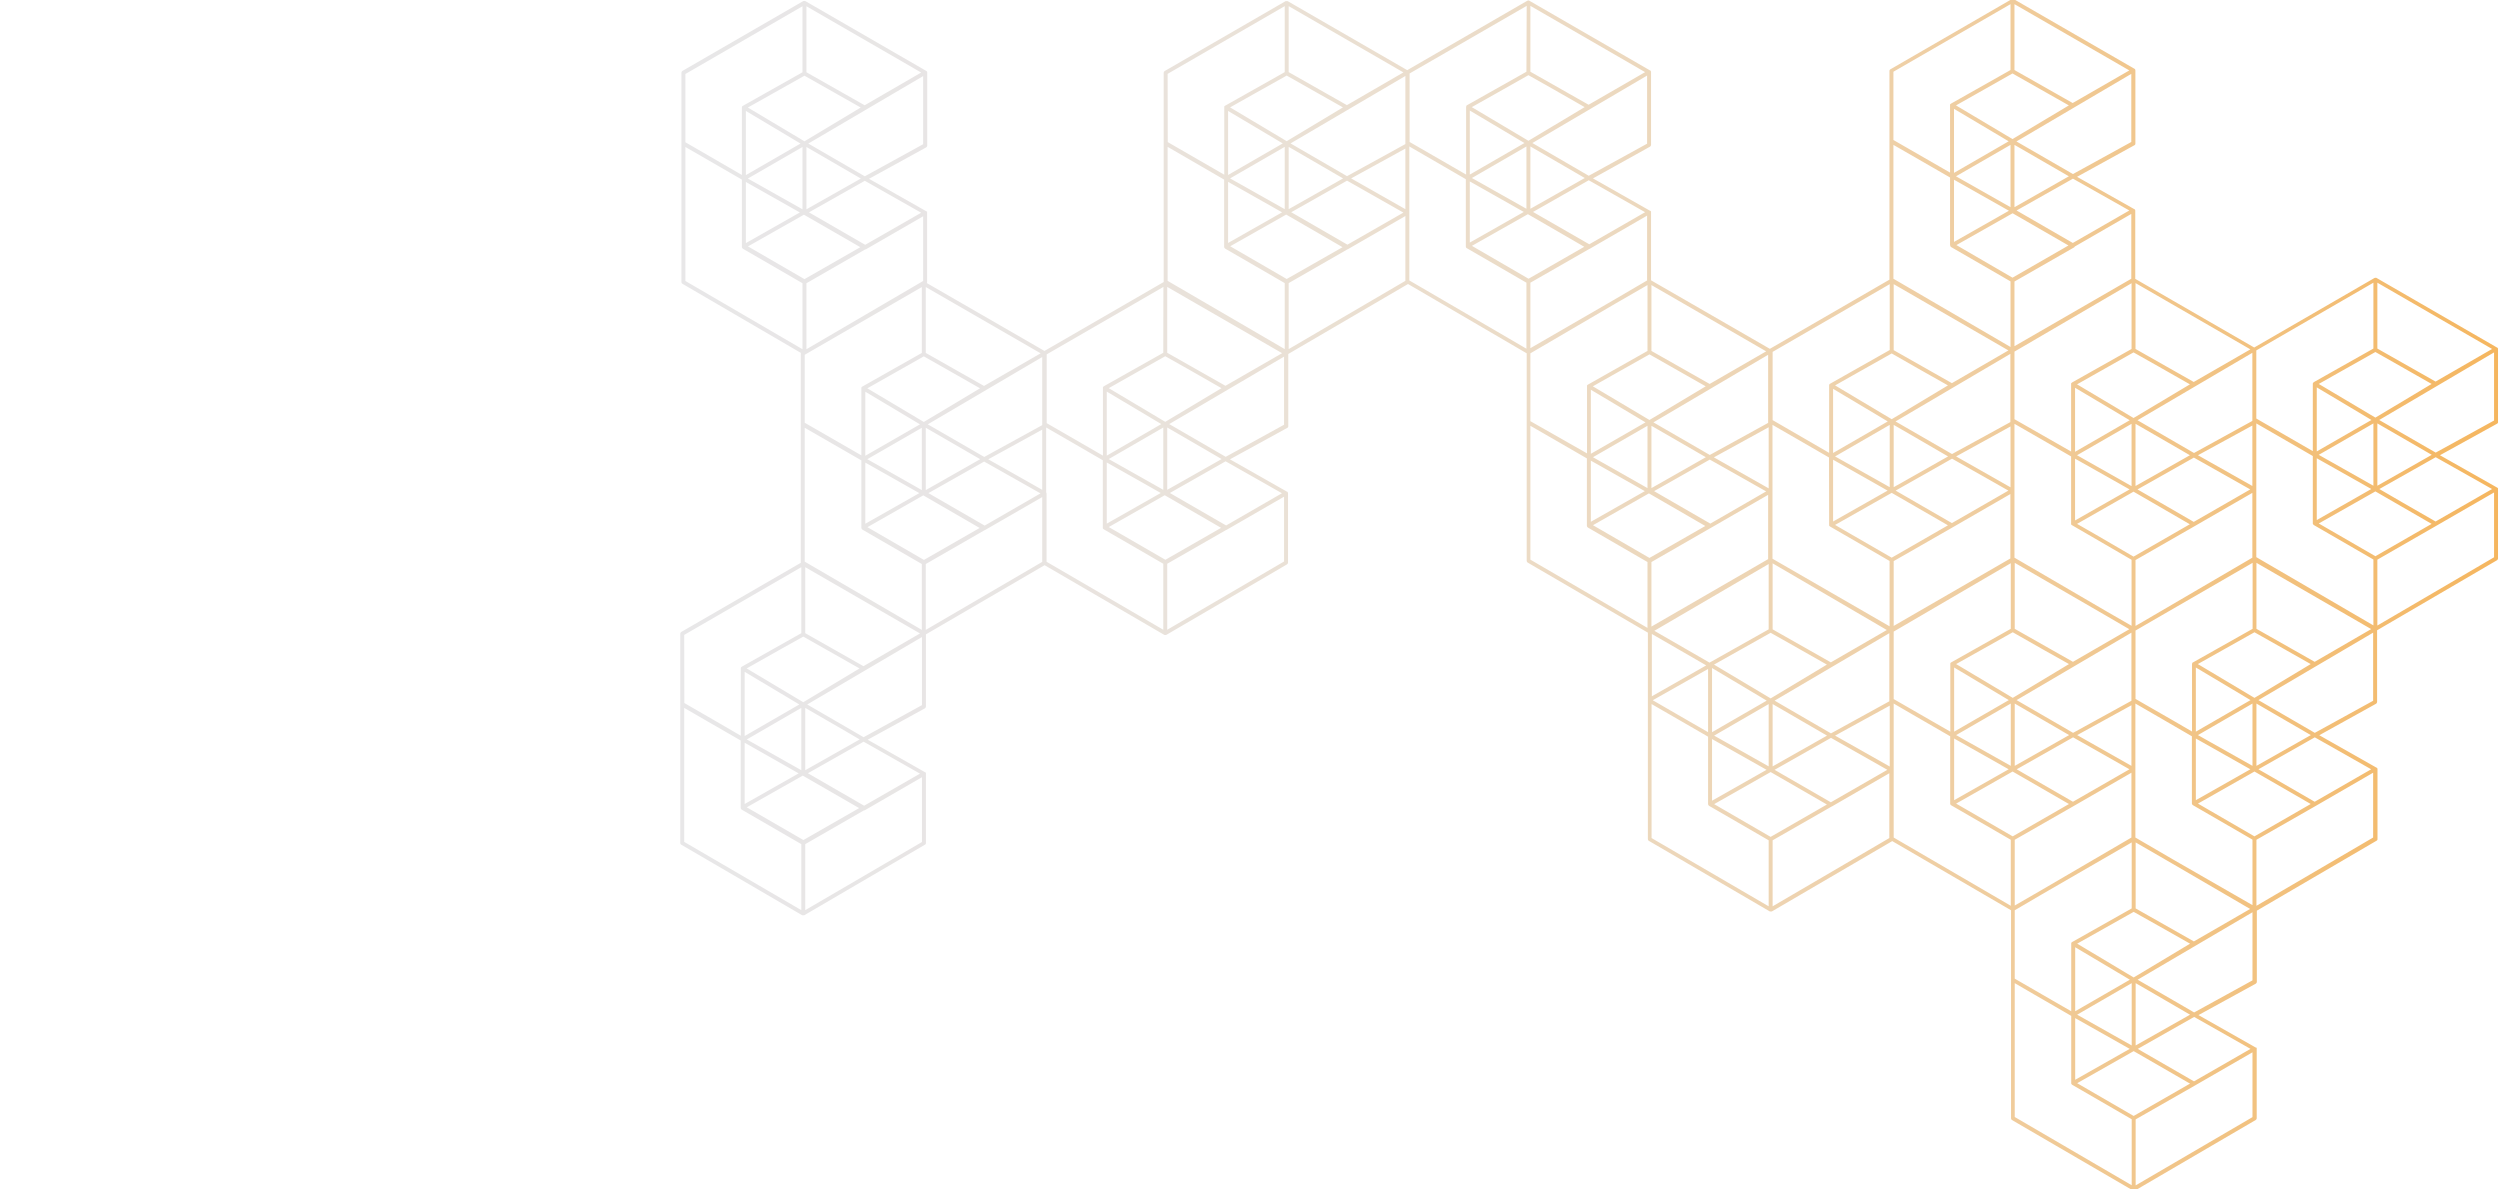
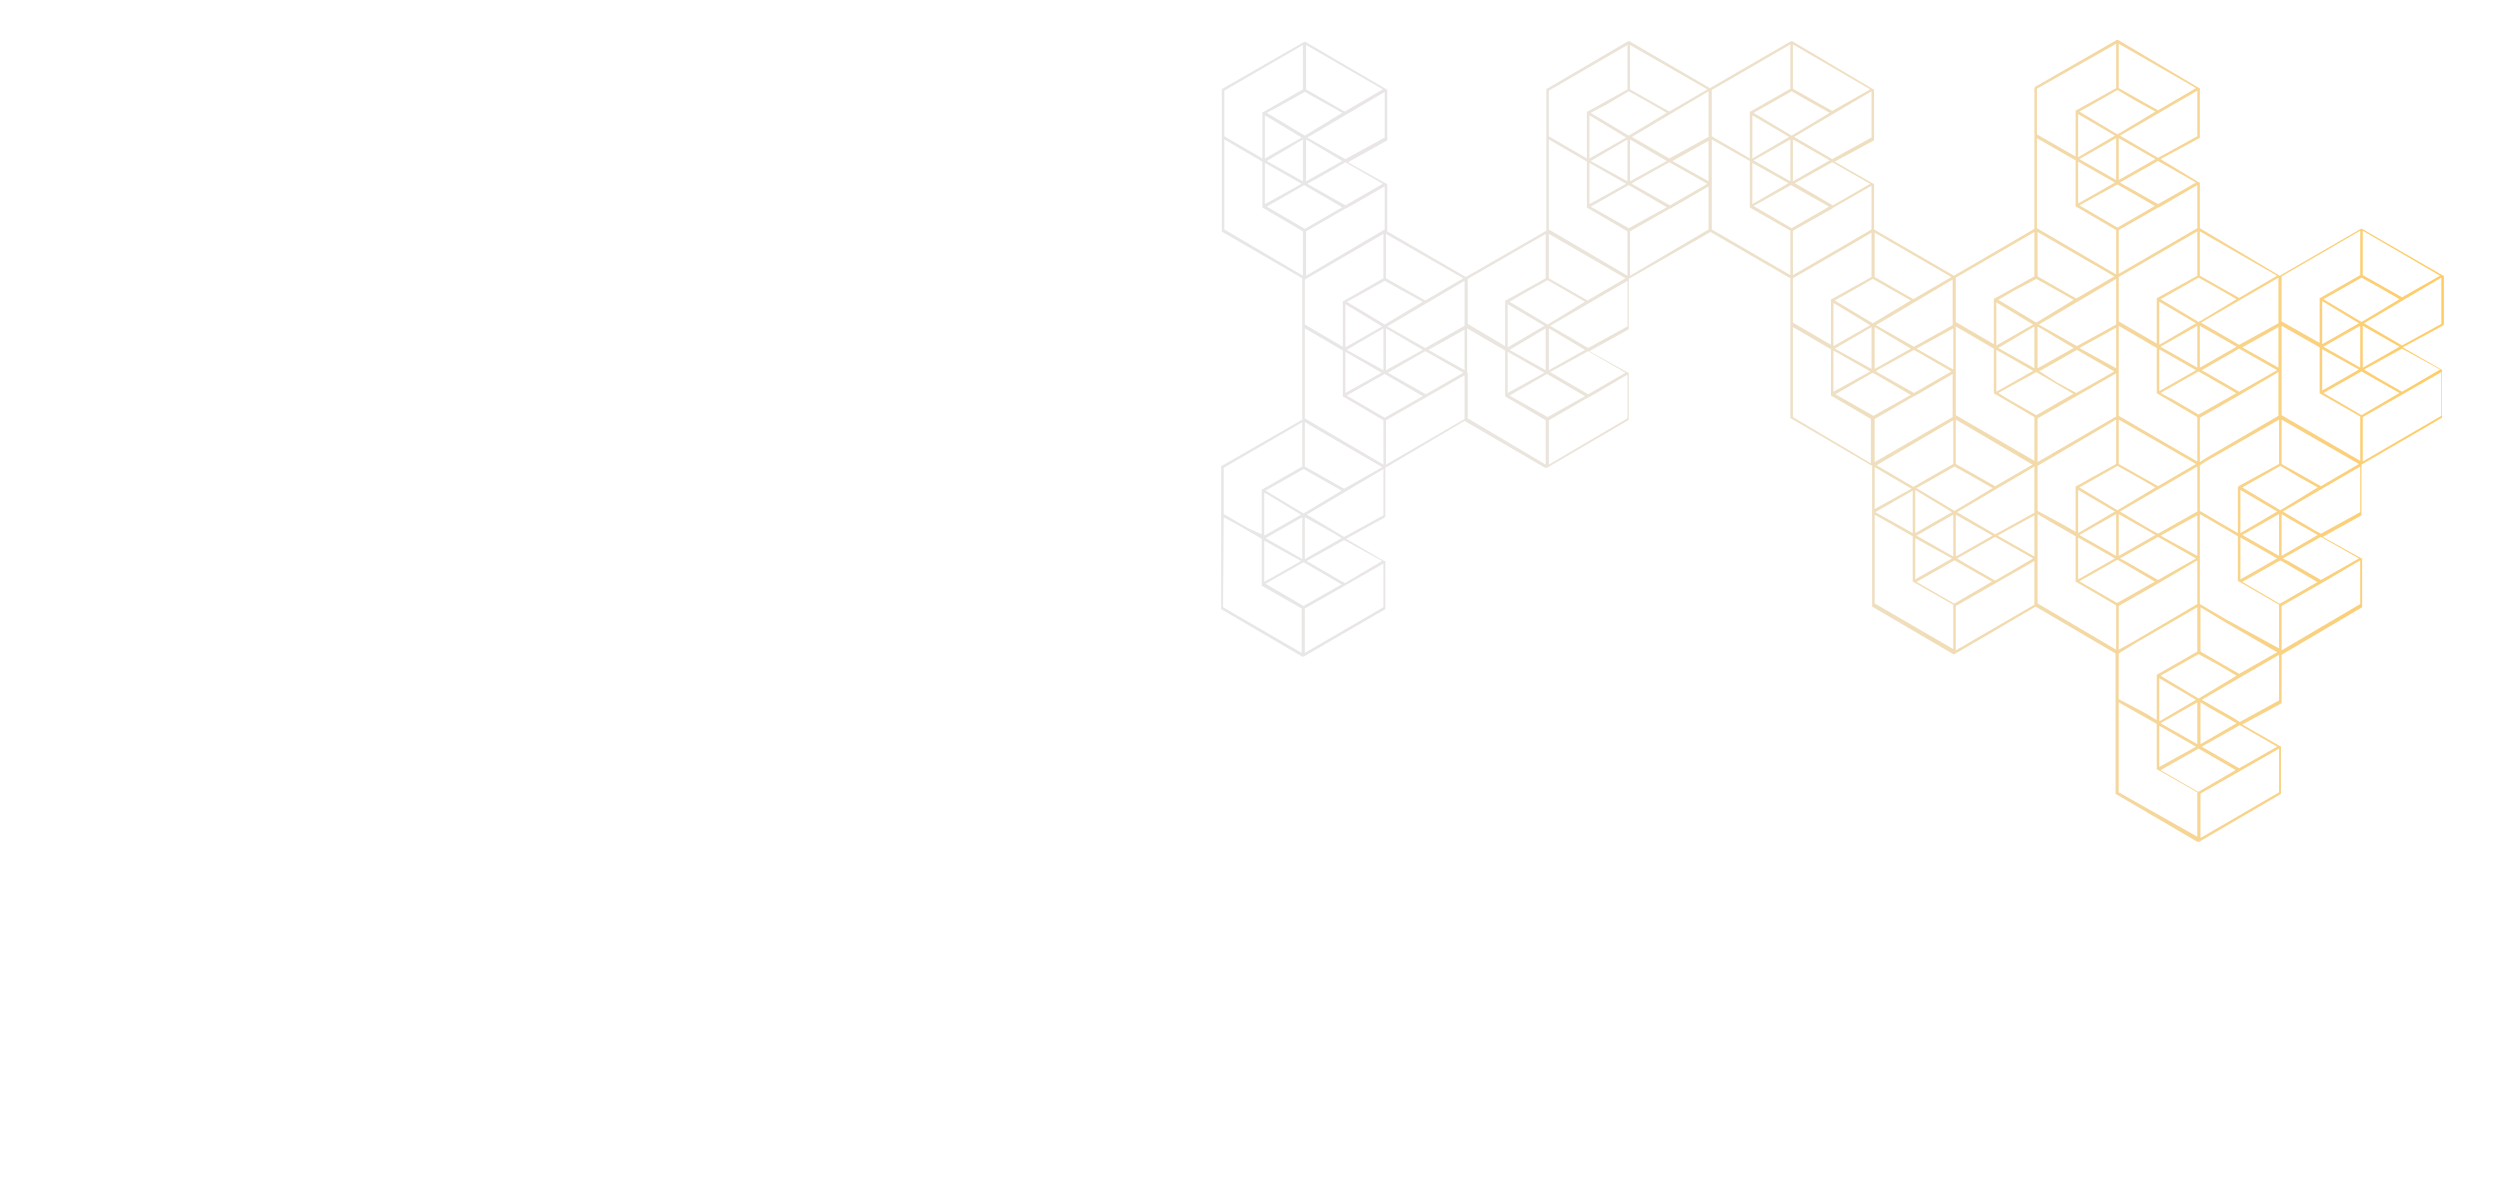
- <svg xmlns="http://www.w3.org/2000/svg" width="26.3in" height="1200" viewBox="0 0 1893.8 900">
+ <svg xmlns="http://www.w3.org/2000/svg" id="Layer_2" data-name="Layer 2" width="5.4in" height="2.6in" viewBox="0 0 390.7 189.9">
  <defs>
-     <linearGradient id="a" x1="515.3" x2="1892.31" y1="450.49" y2="450.49" gradientUnits="userSpaceOnUse">
+     <linearGradient id="linear-gradient" x1="190.78" y1="69.56" x2="383.72" y2="69.56" gradientUnits="userSpaceOnUse">
      <stop offset="0" stop-color="#e8e7e8" />
-       <stop offset=".16" stop-color="#e8e5e4" />
-       <stop offset=".33" stop-color="#eae1d6" />
-       <stop offset=".51" stop-color="#ecd9c0" />
-       <stop offset=".7" stop-color="#efcea2" />
-       <stop offset=".89" stop-color="#f2c07b" />
-       <stop offset="1" stop-color="#f5b65f" />
+       <stop offset="0.16" stop-color="#e9e6e4" />
+       <stop offset="0.34" stop-color="#ebe3d6" />
+       <stop offset="0.53" stop-color="#efdfc0" />
+       <stop offset="0.72" stop-color="#f4d8a2" />
+       <stop offset="0.91" stop-color="#fbd07b" />
+       <stop offset="1" stop-color="#fc6" />
    </linearGradient>
  </defs>
-   <path fill="url(#a)" d="M1892.3 319.4v-55.5h-.1c0-.1-.1-.2-.1-.3h-.1c-.1-.1-.1-.1-.1-.2l-.3-.2h-.1l-91.4-52.8h-1l-.5.2-91 52.6-90.1-52v-52c-.1 0-.1-.1-.1-.2a.3.3 0 0 1-.1-.2v-.2h-.3l-.2-.2-43.4-24.5 43.4-23.9a1.3 1.3 0 0 0 .8-1.3V53.3c0-.2 0-.3-.1-.4v-.2c-.1 0-.1-.1-.1-.2a.1.1 0 0 1-.1-.1l-.2-.2-.2-.2h-.1L1525.3-.8h-1l-.5.2-91.7 53a1.4 1.4 0 0 0-.8 1.3v158.1l-90.6 52.4-90-51.9v-52c0-.1-.1-.1-.1-.2v-.2h-.1c0-.1-.1-.1-.1-.2h-.3l-43.4-24.6L1250 111a1.7 1.7 0 0 0 .7-1.3V54.2c0-.1-.1-.1-.1-.2s0-.1-.1-.2v-.2h-.1c-.1-.1-.2-.1-.2-.2h-.1L1158.5.5l-.3-.2h-.6l-.6.2-91 52.6L975.4.8h-1.5l-91.7 53a1.7 1.7 0 0 0-.7 1.3v158.5l-90.3 52.2-89.1-51.4a1.9 1.9 0 0 0 .2-.8v-53.3h-.3v-.3h-.3l-43.4-24.6 43.3-23.8a1.6 1.6 0 0 0 .8-1.3V54.5a.1.1 0 0 1-.1-.1c0-.1 0-.2-.1-.2s-.1-.1-.1-.2a.1.1 0 0 1-.1-.1l-.3-.2L610.1.8h-.1a1.4 1.4 0 0 0-1.1-.1h-.3l-91.7 53a1.7 1.7 0 0 0-.7 1.3v158.6a1.4 1.4 0 0 0 .7 1.3l89.8 52.4a4.3 4.3 0 0 0-.1.5v158.5L516 478.7a1.7 1.7 0 0 0-.7 1.3v158.5a1.4 1.4 0 0 0 .7 1.3l91.7 53.5h1.5l91.5-53.5a1.3 1.3 0 0 0 .7-1.3v-52.9c0-.1-.1-.1-.1-.2a.3.3 0 0 0-.1-.2.1.1 0 0 0-.1-.1c0-.1-.1-.1-.1-.2h-.3l-43.4-24.6 43.4-23.8a1.7 1.7 0 0 0 .7-1.3v-54.7l89.9-52.4 90.7 52.8h.2c.1 0 .1 0 .1.1h.8a.1.1 0 0 1 .1-.1h.3l91.4-53.4a1.6 1.6 0 0 0 .8-1.3v-52.6c0-.1-.1-.1-.1-.2v-.4l-.2-.2v-.2a.1.1 0 0 1-.1-.1h-.2l-43.4-24.6 43.4-23.8a1.3 1.3 0 0 0 .8-1.3v-54.7l90.7-53 89.9 52.5v157.2a1.7 1.7 0 0 0 .7 1.3l91.1 53.1v156.4a1.4 1.4 0 0 0 .7 1.3l91.7 53.5h1.5l91.2-53.3 90 52.4v157.6a1.5 1.5 0 0 0 .7 1.3l91.7 53.4h1.5l91.4-53.4a1.6 1.6 0 0 0 .8-1.3v-53.2c-.1 0-.1-.1-.1-.2h-.1c-.1-.1-.1-.1-.1-.2h-.4l-43.4-24.6 43.4-23.8a1.6 1.6 0 0 0 .8-1.3v-54l90.7-53a1.3 1.3 0 0 0 .7-1.3v-53.2c0-.1-.1-.1-.1-.2a.3.3 0 0 0-.1-.2.1.1 0 0 0-.1-.1c0-.1-.1-.1-.1-.2h-.2a.1.1 0 0 0-.1-.1l-43.4-24.6L1800 533a1.7 1.7 0 0 0 .7-1.3v-54.3l90.9-53.1a1.7 1.7 0 0 0 .7-1.3v-53a.1.1 0 0 1-.1-.1v-.2c0-.1-.1-.1-.1-.2h-.3c0-.1-.1-.1-.1-.2h-.1l-43.3-24.5 43.3-23.9a1.3 1.3 0 0 0 .7-1.5zM881.2 477l-88.4-51.5v-51.8h-.1v-.3a.1.1 0 0 0-.1-.1v-.3a.1.1 0 0 1-.1-.1v-49.1l42.9 24.8v51a1.3 1.3 0 0 0 .7 1.3l45.1 26.1zm232.2-339.6l40.9 23.1-40.9 23.2zm19.3-66.3l25.1-14.2 18.8 10.6 23.8 13.6-42.6 25.5-42.9-25.5zm26.6 87v-47.2l41.2 23.9zm-1.9 4.1l42.7 24.7-42.2 24.2-42.9-24.9zm-1.1-4.1l-41.3-23.3 41.3-23.9zm251.5 123.8l25.2-14.2 19.4 11.1 23.2 13.1-42.6 25.6-42.9-25.6zm69.5-96a1.5 1.5 0 0 0 .7 1.2l45 26v49.7l-88.7-51.7V109.7l42.9 24.7v51a.7.7 0 0 0 .1.5zm22.1-116.1l25.1-14.2 19.4 11 23.3 13.2-42.7 25.5-42.8-25.5zm159.5 221.3l-42.7 25.5-42.8-25.5 17.7-10 25.1-14.2 18.8 10.6zm-412.4 28.8l-41.4 23.8v-48.5zm279.5-163v-47.2l41.2 23.8zm-1.4 4.6l42.3 24.4-42.4 24.4-42.5-24.7zm88.7 156.8l-41.4 23.9v-48.5zm138.7 78.2v.2a.1.1 0 0 1 .1.1.4.4 0 0 0 .1.3c.1.1.1.2.2.2s0 .1.1.1.1.2.3.3l45.1 26.1v49.9l-88.7-51.7V320.7l42.8 24.7zm-91.1 105.4l-.2.2v.2a.3.3 0 0 0-.1.2v.2a.3.3 0 0 0-.1.2v51.2l-13.4-7.8-29.4-16.9v-51.8l7.9-4.6 80.8-46.7v50l-45.1 25.4zM1387 555.5l-42.7-24.8 86.9-51.1v51.6zm-91.4-158.9L1253 372l1.4-.8 40.8-23.1 42.7 24.1zm-44.6-26.9v-47.2l41.2 23.8zm178.3 107.5l-42.4 24.5-44.1-25v-50zm49.4-133.3l-42.8-24.7 87-51.2v51.7zM1523 323v46.1l-41.2-23.4zm3 99.4V321l42.9 24.7V397a.4.4 0 0 1 .1.3.1.1 0 0 1 .1.1c0 .1.1.1.2.2l.3.2 45.1 26.2v50l-18.4-10.6zm90.2-50l41.6 24.1 1 .6-42.6 24.5-29.7-17.3-13.1-7.5zm-90 160.5l9.6 5.6 31.6 18.3-41.2 23.3zm44.2 22.2l-7.9-4.6-34.9-20.2 87-51.1v51.6zm47.3-81v-49.9l45-25.8 43.5-25.1v49.1l-82.1 48zm44.1-78.8l-22.1-12.8-20.5-11.8 42.7-24.1 42.7 24.1zm-44.1-27.2V321l41.2 23.8zm-3 .1l-41.3-23.4 41.3-23.8zm-1.5 2.5l-41.3 23.5v-46.8zm-137.5-25l-41.2 23.3v-47.2zm-39.7 25.9l1.2-.7 41.5-23.5 42.7 24.2-42.8 24.6-22.2-12.8zm177 105l-42.7 24.7-44.1-25v-50l68.6 39.7zm1.6 57.6v45.9l-41.1-23.3zm91.6-166.1l-41.2-23.3 41.2-22.5zm-271.7-102.9v-50l86.9 50.2-42.8 24.8zm-1.5 108.1l41.6 24 1 .6-42.6 24.5-29.8-17.2-13.1-7.6zm-47.4 24.3v.4c0 .1 0 .2.1.2l.2.3h.1l.3.3 45.1 26.1v49.5l-88.7-51.2V321.8l42.8 24.7zm-45.8-27.7l-41.5-23.5 41.5-22.8zm-.4-49.6l-44.2 24.3-42.7-24.7 86.9-51.2zm-91.4 2.2v47.2l-41.3-23.4zm1.1 51.2l42.7 24.7-42.3 24.2-42.8-24.8zm1.9 52l44.5-25.6.4-.2 43.5-25.1v48.7l-88.4 51.1zm90.3 53.6l23 13 19.6 11.1-42.6 25.6-42.9-25.6zm-1.5 101.2l-41.3-23.3 41.3-23.9zm3-47.2l41.2 23.9-41.2 23.3zm88.7 1.2v46.1l-41.4-23.4zm3-60.4V425l44.9-25.7 43.5-25.1V423zm90.2 4.8l23.9 13.6 18.7 10.5-42.6 25.6-42.9-25.6zm-1.5 101.2l-41.4-23.3 41.4-23.9zm4.5 2.6l42.7-24.2 42.7 24.2-42.8 24.6-37.1-21.4zm88.6 108l23.1 13 19.6 11.1-42.7 25.6-42.8-25.6zm1.5-2.6v-50l27.3 15.8 59.4 34.6-42.6 24.6zm28.8-36.8l-29-16.9V532.9l13.5 7.8 29.3 17v51c0 .1.1.2.1.3 0 .1.1.2.1.3a1.7 1.7 0 0 0 .6.6l45.1 26.1v49.6zm16.8-91.9l41.3 23.3-41.3 23.4zm1.6-2.6l41.3-23.9v47.2zm-1.6-2.6v-48.6l41.4 24.7zm44.4-75.3l23 13 19.6 11.1-42.6 25.6-42.9-25.6zm1.5-2.6v-50l86.9 50.2-42.8 24.8zm47.2-79.8l42.9-24.3 42.6 24.6-42.6 24.5-29.2-16.9zm44.4-28.6v-47.2l41.2 23.8zm-3 0l-41.4-23.4 41.4-23.8zm-1.6 2.5l-41.3 23.5v-46.8zm-90.1-52.3v.7l-44.2 24.3-42.8-24.8 87-51.1zm-91.5-53.8l-45.1 25.4-.3.3a.2.2 0 0 0-.2.2h-.1c0 .1 0 .2-.1.2V342l-42.9-24.5v-51.2l88.7-51.8zM1523 156.9l-41.3-23.4 41.3-23.8zm-1.2 2.7l-41.6 23.6v-47.1zM1431.5 369l-41.4-23.3 41.4-23.9zm-1.6 2.6l-41.3 23.4v-46.8zm-223.3-79l17.7-10 25.2-14.2 42.6 24.2-42.6 25.5zm41.4-76.7v49.9l-45.1 25.5-.3.2a.1.1 0 0 0-.1.1l-.2.2a.4.4 0 0 0-.1.3v51.3l-42.9-24.4v-51.4l64.1-37.5zm-42.9 133L1246 372l-40.9 23.2zm46.2 131.3l41.2 23.8-41.2 23.4zm1.9-2.4l86.6-50.6v49.5l-44.8 25.2zm85.1 52.9l-41.4 23.9V506zm-41.4 29.1l41.3 23.3-41.3 23.4zm1.6 49.3l42.8-24.3 41.6 24 1 .6-42.6 24.5-.9-.5zm88.4-1.4l-37.1-21.4-5.5-3.2 42.7-24.2 42.7 24.2zm134.8-77.4l-41.4 23.9v-48.6zm-41.4 29.1l41.3 23.3-41.3 23.4zm1.5 49.3l42.8-24.3 41.6 24 1.1.6-42.6 24.5-.4-.2zm44.4 77.2v-49.8l44.9-25.7 43.5-25.1v49.1l-69 40.3zm87.2 56.2L1572 766v-48.5zm1.4 49.8l-41.3-23.3 41.3-23.9zm-42.8-20.7l41.3 23.3-41.3 23.4zm87 49.6l-42.7 24.5-.9-.5-41.9-24.3 42.8-24.3 41.6 24zm91.4-211.8l-42.6 24.5-.9-.5-41.9-24.3 42.8-24.3 41.6 24zm23.8-328.2l25.2-14.2 19.4 11 23.2 13.2-42.6 25.5-42.9-25.5zm22.2 37.3l-41.4 23.8v-48.5zm-181.9-107l-88.5 51.1v-49l45.1-25.8a1.4 1.4 0 0 0 .6-.7l42.8-24.7zm-44.3-27.1l-42.6-24.6 42.7-24.1 42.7 24.1zm-48.6-77l-41.4 23.9V82.4zM1430 319.2l-41.4 23.9v-48.6zm-182.3-106.8l-25.8 15.1-62.6 36.2v-49.6l44.5-25.5.5-.2 43.4-25.1zm-43.8-27.4l-42.6-24.5 42.2-24 42.7 24.2zm-49.1-76.7l-41.4 23.9V83.7zM564.1 562.6l40.9 23.2-40.9 23.2zm28.8-71.7l15.6-8.7 42.6 24.1-42.6 25.6-42.9-25.6zm60.3-89.8l45.1 26.1v49.9l-88.7-51.7V324l42.9 24.7v51.1a1.7 1.7 0 0 0 .7 1.3zm89.2-107l-42.6 25.5-42.8-25.5 7.3-4.1 35.5-20.1 19.4 11zm-45.5 27.3l-41.4 23.8v-48.5zm4.4 49.8V324l41.2 23.8zm-3 0L657 347.8l41.3-23.8zm1.1 4l42.7 24.7-42.2 24.2-42.8-24.8zm-3-1.7l-40.9 23.2v-46.3zm49.5 24.6l-42.6-24.6 42.2-23.9 42.7 24.1zm43.6-27.1l-40.9-23.1 40.9-22.5zm0-49.8v.8l-43.9 24.1-42.8-24.7 86.7-51zm-91.2-53.9l-45.1 25.5-.3.2a.1.1 0 0 1-.1.1c0 .1-.1.1-.1.2h-.1a.4.4 0 0 1-.1.3v51.3l-42.9-24.7v-51.5l88.7-51.3zM610 479.6v-50l86.9 50.2-42.8 24.8zm-1.9 107.9l42.7 24.6-42.2 24.2-42.9-24.8zm-1.1-4.1l-41.3-23.3 41.3-23.9zm275.3-208.3l42.7 24.7-42.2 24.2-42.9-24.8zm1.9-4.1v-47.2l41.2 23.9zm-3 0l-41.3-23.3 41.3-23.9zm-1.9 2.4l-40.9 23.2v-46.3zm-22.1-89.2l25.5-14.4 18.8 10.6 23.8 13.6-42.6 25.5-42.8-25.5zm70.9-95.9l45.1 26.1v50l-88.7-51.7V111.2l42.8 24.8v51a1.6 1.6 0 0 0 .8 1.3zm21.1-116.8l25.5-14.3 18.7 10.6 23.9 13.5-42.6 25.6-42.9-25.6zm27 39.7l41.2 23.9-41.2 23.3zm-1.9 51.3l42.7 24.7-42.3 24.1-42.8-24.8zm90.3-54.2v.8l-44.2 24.3-42.8-24.8 87-51.1zm0 4.2v45.9l-41.1-23.3zm-91.4 45.9l-41.4-23.3 41.4-23.9zm-2 2.4L930.3 184v-46.3zm-87 106.4v-49.9l87 50.2-42.9 24.7zm136.5-81.9l-42.6-24.6 1.5-.8 40.8-23.1 42.7 24.2zm-49-76.7l-41.4 23.9V84zm-92 212.6l-41.3 23.9v-48.5zM699.3 212.8l-88.4 51.7v-50l44.5-25.6h.4l43.5-25.1zm-134.3-75l40.9 23.1-40.9 23.2zm14-63.4l30.4-17.1L652 81.4 609.4 107l-42.9-25.6zm30 88.2l42.7 24.6-42.3 24.2-42.8-24.8zm1.9-4.1v-47.2l41.2 23.9zm-3 0l-41.4-23.3 41.4-23.9zm47.5 26.9l-42.6-24.6 24.1-13.6 18.2-10.3 42.7 24.2zm-49-76.7L565 132.6V84zm-.9 424.9l-41.4 23.9v-48.6zm49.1 76.7L612 585.7l42.2-23.9 42.7 24.2zm-3.4-50.2L610 583.4v-47.2l31.5 18.2zm50.1-132.9l44.5-25.6.5-.2 43.2-24.9v49.1l-88.2 51.5zM928.8 398l-42.6-24.6 42.2-24 42.7 24.2zM1252 530.4l41.9-23.7v47.9l-16.3-9.4zm182.5-.9v-51.1l88.7-51.8v49.7l-45.1 25.4-.3.2a.1.1 0 0 0-.1.1l-.2.2v.2c-.1 0-.1.1-.1.2v51.6l-14.6-8.4zm91.7 211.8v-51.8l20.8-12.2 67.8-39.2v50l-45 25.4-.4.2-.2.3c-.1.1-.1.1-.1.2s-.1.1-.1.2V766l-14.6-8.4zm135.8 77.8l-37.1-21.4-5.5-3.2 42.7-24.2 42.7 24.2zm-3-50.5l-41.2 23.3v-47.2l9.7 5.6zm94.4-161.3l-37-21.4-5.6-3.2 42.7-24.2 42.7 24.2zm-2.9-50.5l-41.2 23.3v-47.2l9.6 5.6zM1845 395l-24.7-14.2-17.9-10.4 42.7-24.1 42.7 24.1zm0-106l-44.1-25v-49.9l86.9 50.2zm-47.1-25l-45.1 25.4-.3.3c-.1 0-.1 0-.1.1s-.1.1-.2.2a.4.4 0 0 0-.1.3.1.1 0 0 1-.1.1v51.3l-42.8-24.7v-51.6l88.7-51.3zm-136.1 25.3l-44.1-25v-49.9l87 50.2zm-47.3-181.8l-44.2 24.3-42.8-24.7 87-51.2zM1570.1 78L1526 53V3.1l87 50.2zm-135.8-23.7L1523 3.1V53l-45 25.4-.4.3a.2.2 0 0 0-.2.2h-.1c0 .1 0 .2-.1.2v51.6l-42.9-24.7zm-91.5 212.2l88.7-51.3v49.9l-45.1 25.5-.3.2h-.1l-.2.2v.2c-.1 0-.1.1-.1.2v.2c-.1 0-.1.1-.1.2V343l-42.8-24.8zm-47.7 24.3l-44.1-25v-49.9l86.9 50.2zm-47.4-182l-44.2 24.3-42.7-24.8 86.9-51.1zm-44.3-29.5l-44.1-25V4.4l86.9 50.2zm-47.1-25l-45.1 25.4-.3.3h-.1v.3a.1.1 0 0 0-.1.1v.4c0 .1-.1.1-.1.2v51.2l-42.8-24.7V55.6l88.7-51.2zm-136 25.3l-44.1-25v-50l86.9 50.2zM884.5 55.9l88.7-51.3v50L928.1 80l-.3.2h-.1l-.2.3c-.1.1-.1.1-.1.2v51.6l-42.8-24.7zm-3.3 211.3l-45.1 25.4-.3.3h-.1c0 .1-.1.2-.1.3a.1.1 0 0 0-.1.1v51.8l-42.6-24.6v-52.1l88.4-51.1zm-135.8 25.1l-44.1-25v-49.9l87 50.2zm-46.1-183.1l-44.2 24.3-12.6-7.3-30.2-17.5 87-51.1zM655 79.7l-44.1-25v-50l86.9 50.2zM519.2 56l88.7-51.3v50l-45.1 25.4-.3.2h-.1l-.2.2v.2c-.1 0-.1.1-.1.2v.2c-.1 0-.1.1-.1.2v51.2l-42.8-24.8zm0 55.3L562 136v51.1a1.6 1.6 0 0 0 .8 1.3l45.1 26.1v50l-88.7-51.7zm-.9 369.6l88.7-51.3v50L561.9 505l-.3.2a.1.1 0 0 1-.1.1c0 .1-.1.1-.1.2h-.1v.3c0 .1-.1.2-.1.3v51.2l-15.8-9.2-27-15.6zm0 55.3l15.9 9.2 26.9 15.5V612a1.6 1.6 0 0 0 .8 1.3l45.1 26.1v50l-88.7-51.7zM610 689.4v-50l44.5-25.6h.5l43.4-25.1v49.1zm88.4-155.3l-44.2 24.3-39.8-23.1-2.9-1.7 86.9-51.1zM884.2 477v-50l44.5-25.5.5-.2 43.5-25.1v49.1zm88.5-155.3L928.5 346l-42.8-24.8 87-51.1zm3.5-107.3l44.4-25.5.5-.2 43.5-25.1v49.1l-88.4 51.7zm91.4-53.4v-50.1l42.8 24.8v51a1.4 1.4 0 0 0 .8 1.3l45.1 26.1v50l-88.7-51.7zm91.7 161.5l42.8 24.7v51.1a1.6 1.6 0 0 0 .8 1.3l45.1 26.1v49.9l-88.7-51.7zm91.8 210.8l16.3 9.4 26.5 15.3v51.1a.3.3 0 0 0 .1.2v.2c0 .1.1.2.1.3a1.7 1.7 0 0 0 .6.6l45.1 26.1v50l-88.7-51.7zm91.7 153.2v-50l44.9-25.7h.1l43.4-25.1v49.1zm91.7-153.6l14.6 8.5 28.2 16.3V609c.1 0 .1 0 .1.1a.4.4 0 0 0 .1.3.9.9 0 0 0 .6.6l45.1 26.1v50l-88.7-51.7zm91.7 211.8l14.6 8.5 28.2 16.3v51.3a.1.1 0 0 0 .1.1.4.4 0 0 0 .1.3 1.2 1.2 0 0 0 .5.5l45.1 26.1v50l-88.6-51.7zm91.6 153.2v-50l45-25.7 43.5-25.1v49.1zm88.5-155.3l-44.2 24.3-7.9-4.6-34.9-20.2 87-51.1zm3-56.5v-50l45-25.7 43.4-25.1v49.1zm88.4-155.3l-44.2 24.3-7.9-4.6-34.8-20.2 86.9-51.1zm3.2-57v-49.9l44.9-25.8 43.5-25.1v49.1zm88.4-155.3l-44.2 24.3-42.8-24.7 87-51.2z" />
+   <path d="M383.7,51.2V43.5h-.1l-12.8-7.4h-.2l-12.8,7.4L345.2,36V28.8h-.1L339,25.1l6.1-3.3c.1,0,.1-.1.1-.2V13.9h-.1L332.3,6.3h-.2l-12.9,7.4a.3.3,0,0,1-.1.2V36.1l-12.7,7.4-12.6-7.3V29h-.1l-6.1-3.5,6.1-3.3c.1,0,.1-.1.1-.2V14.1h-.1L280.9,6.5h-.2l-12.8,7.4L255.2,6.5H255L242.2,14h-.1V36.4h0l-12.7,7.3L217,36.5h0V29h-.1l-6.1-3.4,6.1-3.4h.1V14.1h-.1L204.1,6.6h-.2L191,14c-.1,0-.1.1-.1.2V36.4a.3.3,0,0,0,.1.2l12.6,7.3h0V66.2h0l-12.7,7.3c-.1,0-.1.1-.1.2V96.1l12.8,7.5h.2l12.9-7.5V88.5h-.2l-6-3.5,6-3.3.2-.2V73.8l12.5-7.4,12.7,7.4h.3l12.8-7.5a.3.3,0,0,0,.1-.2V58.8h-.1l-6.1-3.4,6.1-3.4a.3.3,0,0,0,.1-.2V44L268,36.6l12.6,7.3V66h.1l12.8,7.5V95.7l12.8,7.5h.2l12.8-7.5,12.6,7.4v22c0,.1,0,.2.1.2l12.8,7.5h.3l12.8-7.5a.3.3,0,0,0,.1-.2v-7.3H358l-6.1-3.5,6.1-3.3a.3.3,0,0,0,.1-.2v-7.5l12.7-7.5V88.1h-.1l-6.1-3.4,6.1-3.4V73.3l12.7-7.4V58.3h-.1l-6.1-3.5,6.1-3.3ZM242,73.3,229.7,66V58.8h-.1V51.8l6,3.5v7.1a.3.3,0,0,0,.1.2l6.3,3.7Zm32.6-47.6,5.7,3.2-5.7,3.3Zm2.7-9.3,3.5-2,2.6,1.5,3.4,1.9-6,3.6-6-3.6ZM281,28.6V22l5.8,3.3Zm-.3.6,6,3.4L280.8,36l-6-3.5Zm-.1-.6-5.8-3.3,5.8-3.3Zm35.2,17.3,3.6-1.9,2.7,1.5,3.2,1.8-5.9,3.6-6-3.6Zm9.8-13.4c0,.1,0,.1.1.1l6.3,3.7v7L319.5,36V21.8l6.1,3.5v7.1Zm3.1-16.3,3.5-2,2.7,1.6,3.3,1.8-6,3.6-6-3.6Zm22.3,31-6,3.6-6-3.6,2.5-1.4,3.5-2,2.7,1.5Zm-57.8,4.1-5.8,3.3V47.8Zm39.2-22.9V21.8l5.8,3.3Zm-.2.7,5.9,3.4-5.9,3.4-6-3.5ZM344.6,51l-5.8,3.4V47.6Zm19.5,11h0a.1.1,0,0,0,.1.1l6.3,3.6v7l-12.4-7.2V51.4l6,3.4ZM351.3,76.8h0c-.1,0-.1,0-.1.1h0v7.2L349.3,83l-4.1-2.4V73.4l1.1-.7,11.4-6.5v7l-6.4,3.5Zm-38.4,7.5-6-3.5,12.2-7.2v7.3ZM300.1,62l-6-3.4.2-.2,5.8-3.2,5.9,3.4Zm-6.2-3.8V51.6l5.7,3.4Zm24.9,15.1-5.9,3.4-6.2-3.5v-7Zm7-18.7-6-3.4L332,44v7.2Zm6.2-2.9v6.4l-5.8-3.2Zm.4,13.9V51.4l6,3.5V62h0a.1.1,0,0,0,.1.1h0l6.3,3.7v7l-2.6-1.5Zm12.6-7,5.9,3.4h.1l-6,3.4-4.1-2.4L339,62ZM332.4,81.1l1.4.8,4.4,2.5-5.8,3.3Zm6.2,3.1-1.1-.6-4.9-2.9,12.2-7.1v7.1h0Zm6.6-11.3v-7l6.3-3.6h0l6.1-3.6v6.9l-11.5,6.7Zm6.2-11.1L348.3,60l-2.8-1.6,5.9-3.4,6,3.4ZM345.2,58V51.4l5.8,3.3Zm-.4,0L339,54.7l5.8-3.3Zm-.2.4-5.8,3.3V55.1Zm-19.3-3.5-5.7,3.2V51.5Zm-5.5,3.6h.2l5.8-3.3,5.9,3.4-6,3.4-3.1-1.7Zm24.8,14.7-6,3.5-6.2-3.5v-7l9.6,5.5Zm.2,8.1v6.4L339,84.5ZM357.6,58l-5.7-3.2,5.7-3.2Zm-38-14.4v-7l12.1,7-6,3.5Zm-.2,15.1,5.8,3.4h.1l-5.9,3.4-4.2-2.4-1.8-1.1Zm-6.7,3.4h.1l6.3,3.7v6.9l-12.4-7.2V51.5l6,3.5Zm-6.4-3.8L300.5,55l5.8-3.2Zm-.1-7-6.1,3.4-6-3.4,12.1-7.2Zm-12.8.3v6.6L287.6,55Zm.2,7.2,6,3.5-5.9,3.3-6-3.4Zm.3,7.3,6.2-3.6h.1l6-3.5v6.8l-12.3,7.1Zm12.6,7.5,3.2,1.8,2.8,1.6-6,3.6-6-3.6Zm-.2,14.2-5.8-3.3,5.8-3.3Zm.4-6.6,5.8,3.3-5.8,3.3Zm12.4.1v6.5l-5.8-3.3Zm.5-8.4V66l6.3-3.6h0l6.1-3.5v6.8Zm12.6.6,3.4,1.9,2.6,1.5-6,3.6-6-3.6ZM332,87.7l-5.8-3.3,5.8-3.3Zm.6.4,6-3.4,6,3.4-6,3.4-5.2-3ZM345,103.2l3.3,1.8,2.7,1.6-6,3.6-6-3.6Zm.3-.4v-7l3.8,2.3,8.3,4.8-6,3.4Zm4-5.1-4.1-2.4V81.1l1.9,1.1,4.1,2.4v7.1h.1l6.4,3.7v6.9Zm2.3-12.9,5.8,3.3-5.8,3.3Zm.3-.4,5.8-3.3v6.6Zm-.3-.3V77.3l5.8,3.4Zm6.3-10.6,3.2,1.9,2.7,1.5-5.9,3.6-6-3.6Zm.2-.3v-7l12.2,7-6,3.5ZM364.7,62l6-3.4,6,3.4-6,3.5-4.1-2.4Zm6.2-4V51.4l5.8,3.3Zm-.4,0-5.8-3.3,5.8-3.3Zm-.2.3-5.8,3.3V55.1ZM357.6,51h0l-6.2,3.4-6-3.5,12.2-7.1Zm-12.8-7.5L338.5,47h-.1v7.2l-6-3.5V43.7l12.4-7.2ZM332,28.4l-5.8-3.3,5.8-3.3Zm-.2.4L326,32.1V25.5ZM319.1,58.1l-5.7-3.2,5.7-3.4Zm-.2.4-5.8,3.3V55.2ZM287.6,47.4l2.5-1.4,3.5-2,6,3.4-6,3.6Zm5.8-10.7v7l-6.3,3.5H287v7.2l-6-3.5V43.9l9-5.2Zm-6,18.6,5.8,3.3-5.8,3.2Zm6.5,18.4,5.8,3.4-5.8,3.2Zm.3-.3,12.1-7.1v6.9L300,76.8Zm11.9,7.4-5.8,3.3V77.3Zm-5.8,4.1,5.8,3.2-5.8,3.3Zm.2,6.9,6-3.4,5.8,3.3h.2l-6,3.5h-.1Zm12.4-.2-5.2-3-.8-.5,6-3.4,6,3.4Zm18.9-10.9L326,84.1V77.3ZM326,84.8l5.8,3.3L326,91.4Zm.2,6.9,6-3.4,5.8,3.4h.2l-6,3.4h-.1Zm6.2,10.8V95.6l6.3-3.6h0l6.1-3.6v6.9l-9.7,5.7Zm12.2,7.9-5.8,3.4V107Zm.2,7-5.8-3.3,5.8-3.3Zm-6-2.9,5.8,3.3-5.8,3.2Zm12.2,6.9-6,3.5h-.1l-5.9-3.4,6-3.4,5.9,3.4Zm12.8-29.6-5.9,3.4h-.2l-5.8-3.4,6-3.4,5.8,3.4Zm3.4-46,3.5-2,2.7,1.5,3.3,1.9-6,3.6-6-3.6Zm3.1,5.2-5.8,3.3V47.5ZM344.8,36l-12.4,7.2V36.3l6.3-3.6h.1l6-3.5Zm-6.2-3.8-6-3.4,6-3.4,6,3.4Zm-6.8-10.8L326,24.8V18ZM318.9,51.2l-5.8,3.3V47.7Zm-25.5-15-3.6,2.1L281,43.4v-7l6.2-3.5a.1.1,0,0,0,.1-.1l6.1-3.5Zm-6.1-3.8-6-3.5,5.9-3.3,6,3.4Zm-6.9-10.8L274.6,25V18.2ZM197.6,85.3l5.8,3.2-5.8,3.3Zm4.1-10.1,2.1-1.2,6,3.4-6,3.6-6-3.6Zm8.4-12.6,6.3,3.7v7L204,66V51.8l6,3.5v7.1C210,62.5,210,62.6,210.1,62.6Zm12.5-15-6,3.6-6-3.6,1-.5,5-2.8,2.7,1.5Zm-6.4,3.9-5.8,3.3V48Zm.6,6.9V51.8l5.8,3.4Zm-.4,0-5.8-3.2,5.8-3.4Zm.2.6,6,3.5-6,3.4-6-3.5Zm-.5-.2L210.4,62V55.5Zm7,3.4-6-3.4,5.9-3.4,6,3.4Zm6.1-3.8-5.7-3.2,5.7-3.2Zm0-7h0L223,54.9l-6-3.4,12.2-7.2Zm-12.8-7.5-6.3,3.6H210v7.2l-6-3.5V44.1l12.4-7.2ZM204,73.6v-7l12.2,7.1-6,3.4Zm-.2,15.1,6,3.5-6,3.4-6-3.5Zm-.2-.5-5.8-3.3,5.8-3.3ZM242.2,59l6,3.5-5.9,3.3-6-3.4Zm.3-.6V51.8l5.7,3.4Zm-.5,0-5.7-3.2,5.7-3.4Zm-.2.4L236,62V55.5Zm-3.1-12.6,3.6-2,2.6,1.5,3.3,1.9-5.9,3.6-6-3.6Zm9.9-13.4,6.3,3.7v7l-12.4-7.3V22l6,3.5v7.1C248.5,32.7,248.5,32.8,248.6,32.8Zm3-16.3,3.5-2.1,2.7,1.5,3.3,1.9-6,3.6-6-3.6Zm3.7,5.5,5.8,3.4-5.8,3.2Zm-.2,7.2,6,3.5-6,3.3-6-3.4Zm12.6-7.6h0l-6.2,3.4-5.9-3.4,12.1-7.2Zm0,.6v6.4L262,25.4Zm-12.8,6.4-5.8-3.2,5.8-3.4Zm-.2.4-5.8,3.2V25.7ZM242.5,43.9v-7l12.1,7-6,3.5Zm19.1-11.5-6-3.4.2-.2,5.7-3.2,6,3.4Zm-6.9-10.7L248.9,25V18.2ZM241.8,51.4,236,54.8V48ZM216.6,36.2l-12.4,7.3v-7l6.2-3.6h.1l6.1-3.5ZM197.7,25.7l5.8,3.3-5.8,3.2Zm2-8.8,4.3-2.4,5.9,3.3L204,21.4l-6-3.6Zm4.2,12.3,6,3.5L204,36.1l-6-3.5Zm.3-.6V22l5.7,3.4Zm-.5,0L198,25.4l5.7-3.4Zm6.7,3.8-6-3.4,3.4-1.9,2.6-1.5,5.9,3.4Zm-6.9-10.7L197.7,25V18.2Zm-.1,59.5-5.8,3.3V77.7ZM210.3,92l-6-3.5,5.9-3.3,6,3.3Zm-.5-7.1L204,88.2V81.6l4.5,2.5Zm7-18.6,6.3-3.6h0l6.1-3.5v6.9l-12.4,7.2Zm31.9-4.1-6-3.5,6-3.3,5.9,3.4ZM294,80.8l5.9-3.4v6.7l-2.3-1.3Zm25.6-.2V73.5L332,66.2v7l-6.3,3.5h-.1v7.2l-2.1-1.2Zm12.8,29.7v-7.2l2.9-1.8,9.5-5.5v7l-6.3,3.6h-.1v7.2l-2-1.2Zm19,10.9-5.2-3-.7-.4,6-3.4,5.9,3.4Zm-.4-7.1-5.7,3.3v-6.6l1.3.8Zm13.3-22.6-5.2-3-.8-.4,6-3.4,6,3.4Zm-.5-7.1-5.7,3.3V81.1l1.3.8Zm13.3-22.6-3.5-2-2.5-1.5,6-3.3,6,3.3Zm0-14.9-6.2-3.5v-7l12.2,7.1Zm-6.6-3.5L364.2,47h-.1v7.1l-6-3.4V43.6l12.4-7.2ZM351.4,47l-6.2-3.5v-7l12.2,7Zm-6.6-25.5-6.2,3.4-6-3.5,12.2-7.1Zm-6.2-4.1-6.2-3.5v-7l12.2,7ZM319.5,14,332,6.9v7l-6.3,3.5c-.1,0-.1,0-.1.1h0v7.2l-6.1-3.5ZM306.7,43.8l12.4-7.2v7l-6.3,3.5h-.1v7.2l-6-3.5ZM300,47.2l-6.1-3.5v-7l12.1,7Zm-6.6-25.5-6.2,3.4-6-3.5,12.2-7.2Zm-6.2-4.2L281,14V7l12.2,7.1ZM280.6,14l-6.3,3.6h-.1V25l-6-3.5V14.2L280.6,7Zm-19.1,3.6-6.2-3.5v-7l12.2,7Zm-19-3.3,12.4-7.2v7l-6.3,3.5h-.1V25l-6-3.5ZM242,43.9l-6.3,3.5h-.1v7.2l-5.9-3.5V44L242,36.9Zm-19,3.5-6.2-3.5v-7l12.2,7Zm-6.4-25.7-6.2,3.4-1.8-1-4.2-2.4,12.2-7.2Zm-6.3-4.1-6.1-3.5v-7l12.1,7Zm-19-3.3,12.4-7.2v7l-6.3,3.6h-.1V25l-6-3.5Zm0,7.7,6,3.5v7.1a.3.3,0,0,0,.1.2l6.3,3.7v7l-12.4-7.3Zm-.1,51.8,12.4-7.2v7l-6.3,3.6h-.1v7.1L195,83.3l-3.8-2.2Zm0,7.8,2.2,1.2,3.8,2.2v7.4l6.3,3.6v7l-12.4-7.2ZM204,103V96l6.3-3.6h0l6.1-3.5v6.9Zm12.4-21.7-6.2,3.4-5.5-3.3-.4-.2L216.4,74Zm26.1-8v-7l6.2-3.6h.1l6.1-3.6V66Zm12.4-21.8-6.2,3.4-6-3.5,12.2-7.1Zm.4-15,6.3-3.6h.1l6-3.5v6.8l-12.4,7.3ZM268.2,29V22l6,3.4v7.2c0,.1,0,.1.1.2l6.3,3.6v7l-12.4-7.2ZM281,51.6l6,3.5v7.3l6.3,3.7v7L281,65.8Zm12.9,29.6,2.3,1.3,3.7,2.1v7.2h.1l6.3,3.6v7l-12.4-7.2Zm12.8,21.4v-7L313,92h0l6.1-3.5v6.9Zm12.9-21.5,2,1.2,4,2.3v7.1h0c0,.1,0,.1.1.1l6.3,3.7v7l-12.4-7.3Zm12.8,29.7,2.1,1.2,3.9,2.2v7.2h.1l6.3,3.6v7L332.4,125Zm12.9,21.4v-7l6.3-3.6h0l6.1-3.5V125Zm12.4-21.7-6.2,3.4-1.1-.7-4.9-2.8,12.2-7.1Zm.4-7.9v-7l6.3-3.6h0l6.1-3.6v6.9Zm12.4-21.8-6.2,3.4-1.1-.6-4.9-2.9,12.2-7.1Zm.4-8v-7l6.3-3.6h0l6.1-3.5v6.9Zm12.4-21.7-6.2,3.4-6-3.5,12.2-7.2Z" fill="url(#linear-gradient)" />
</svg>
